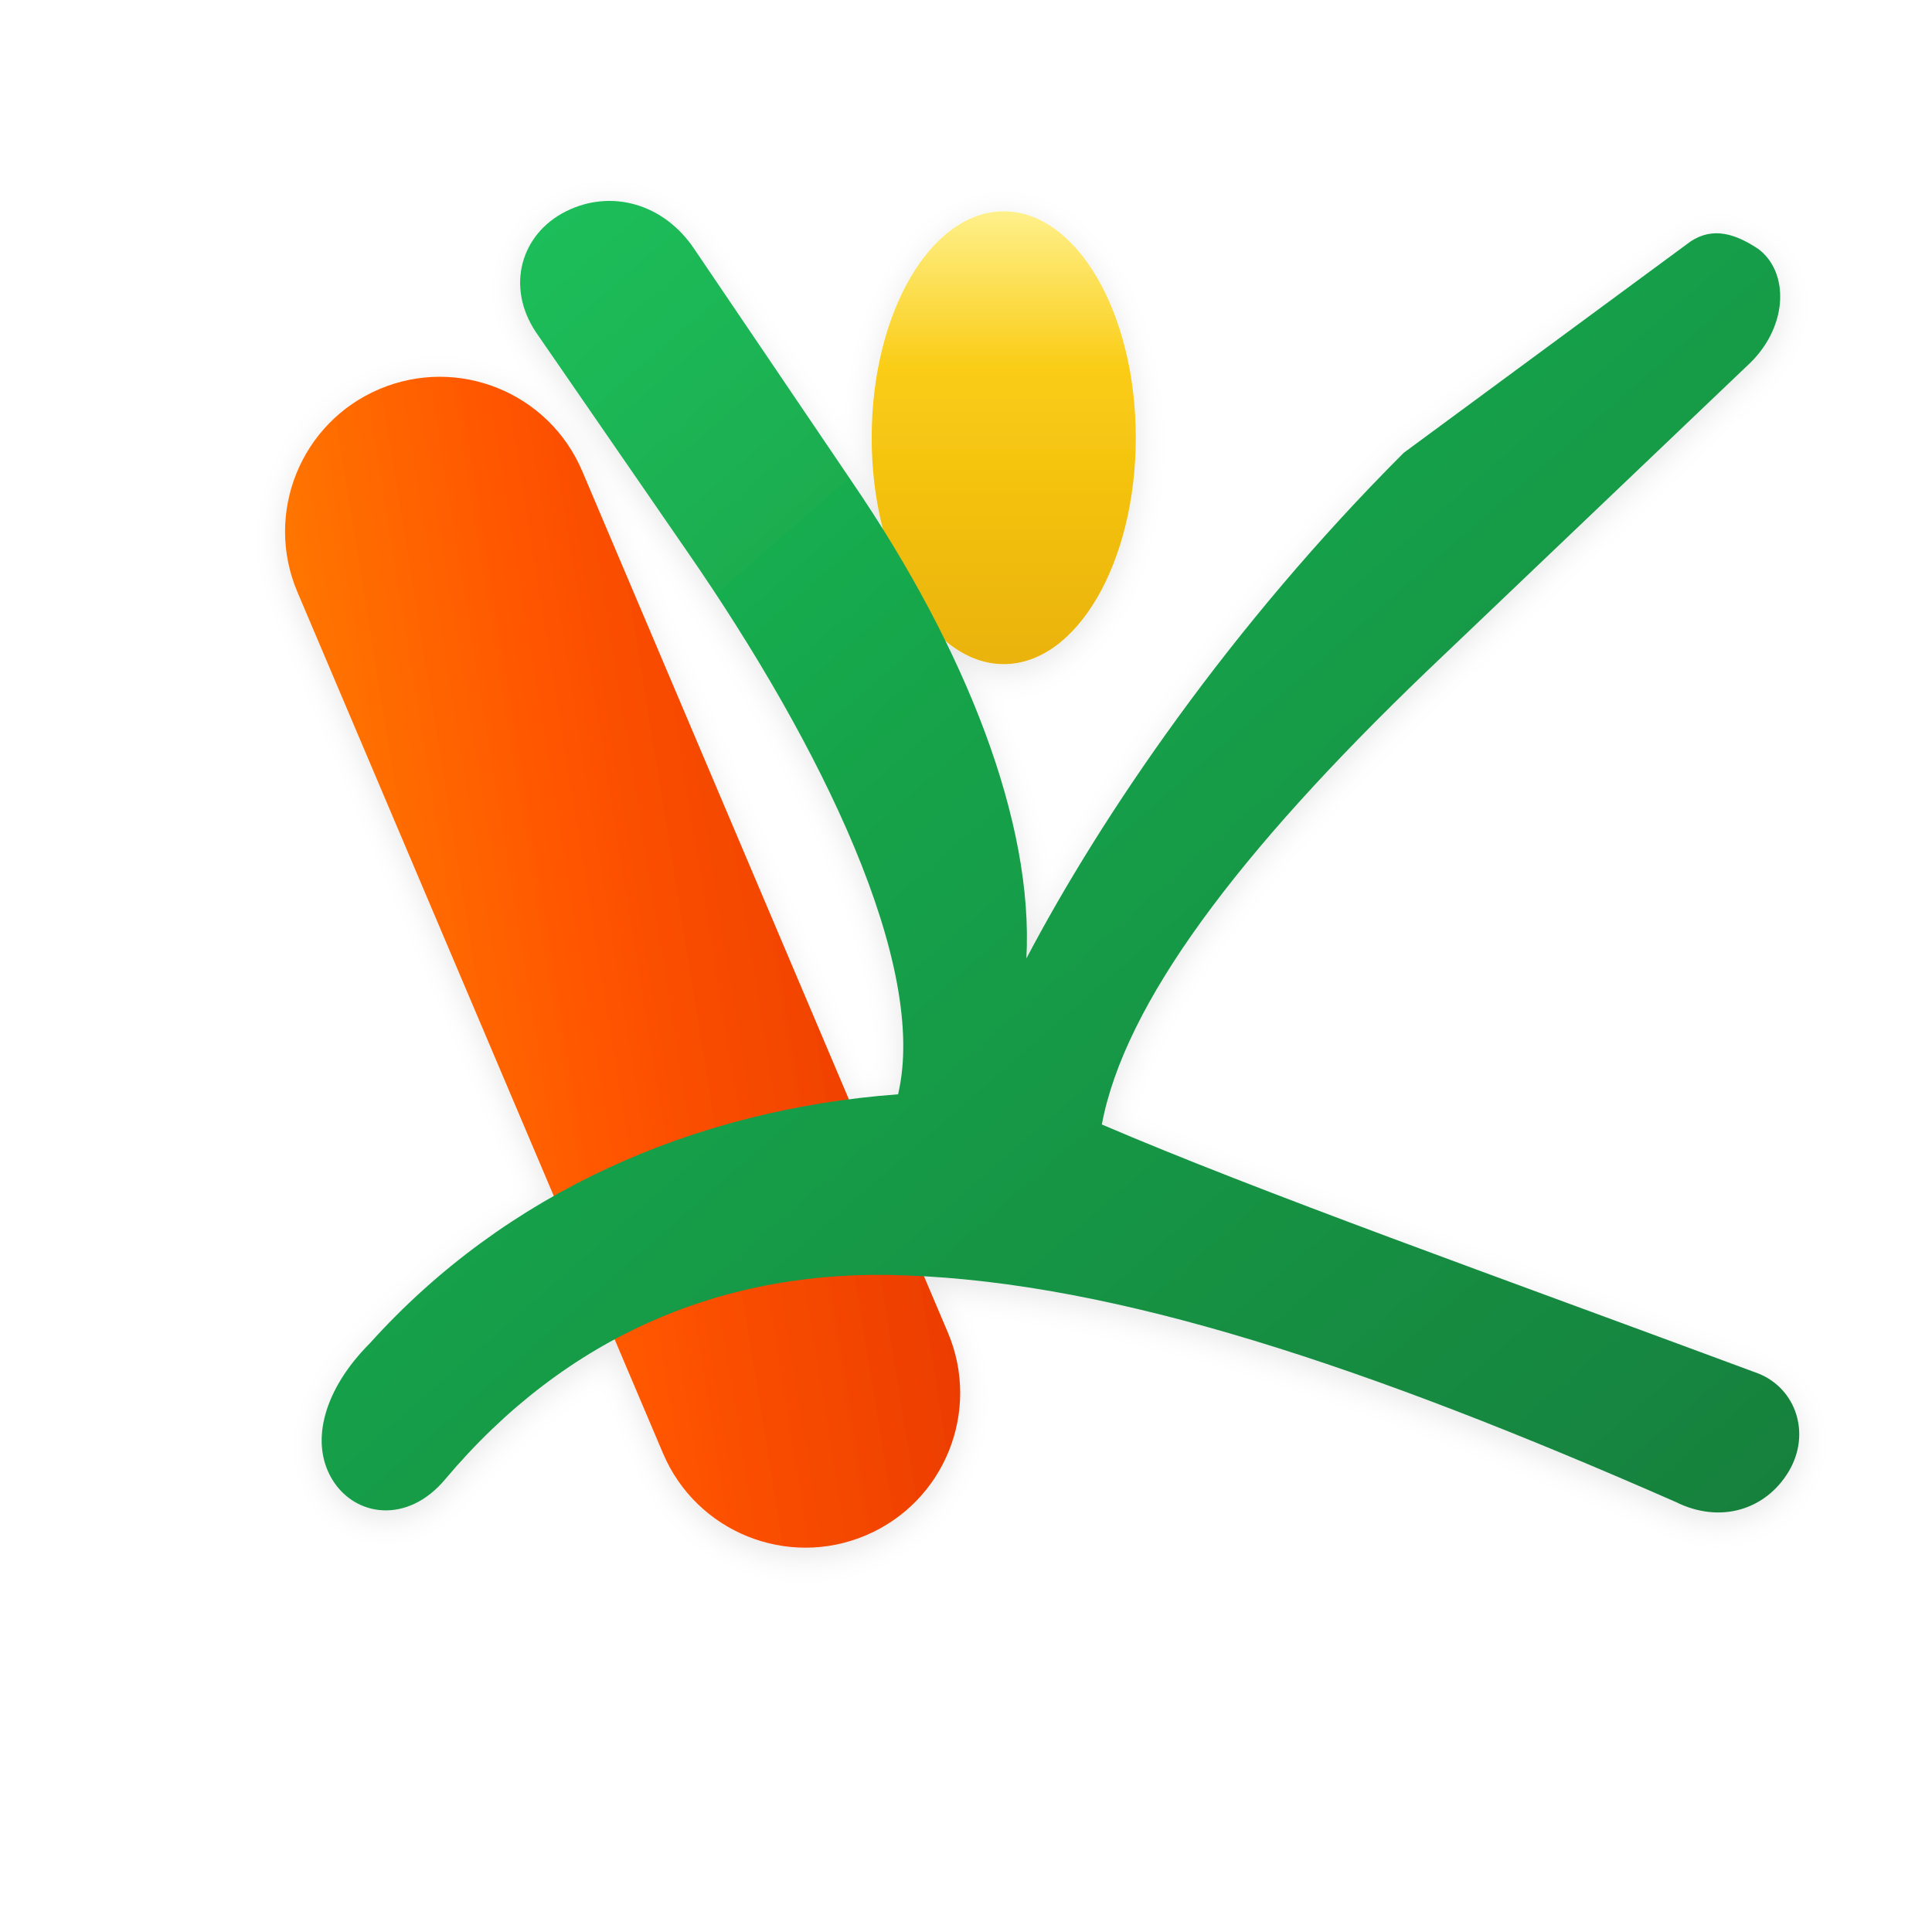
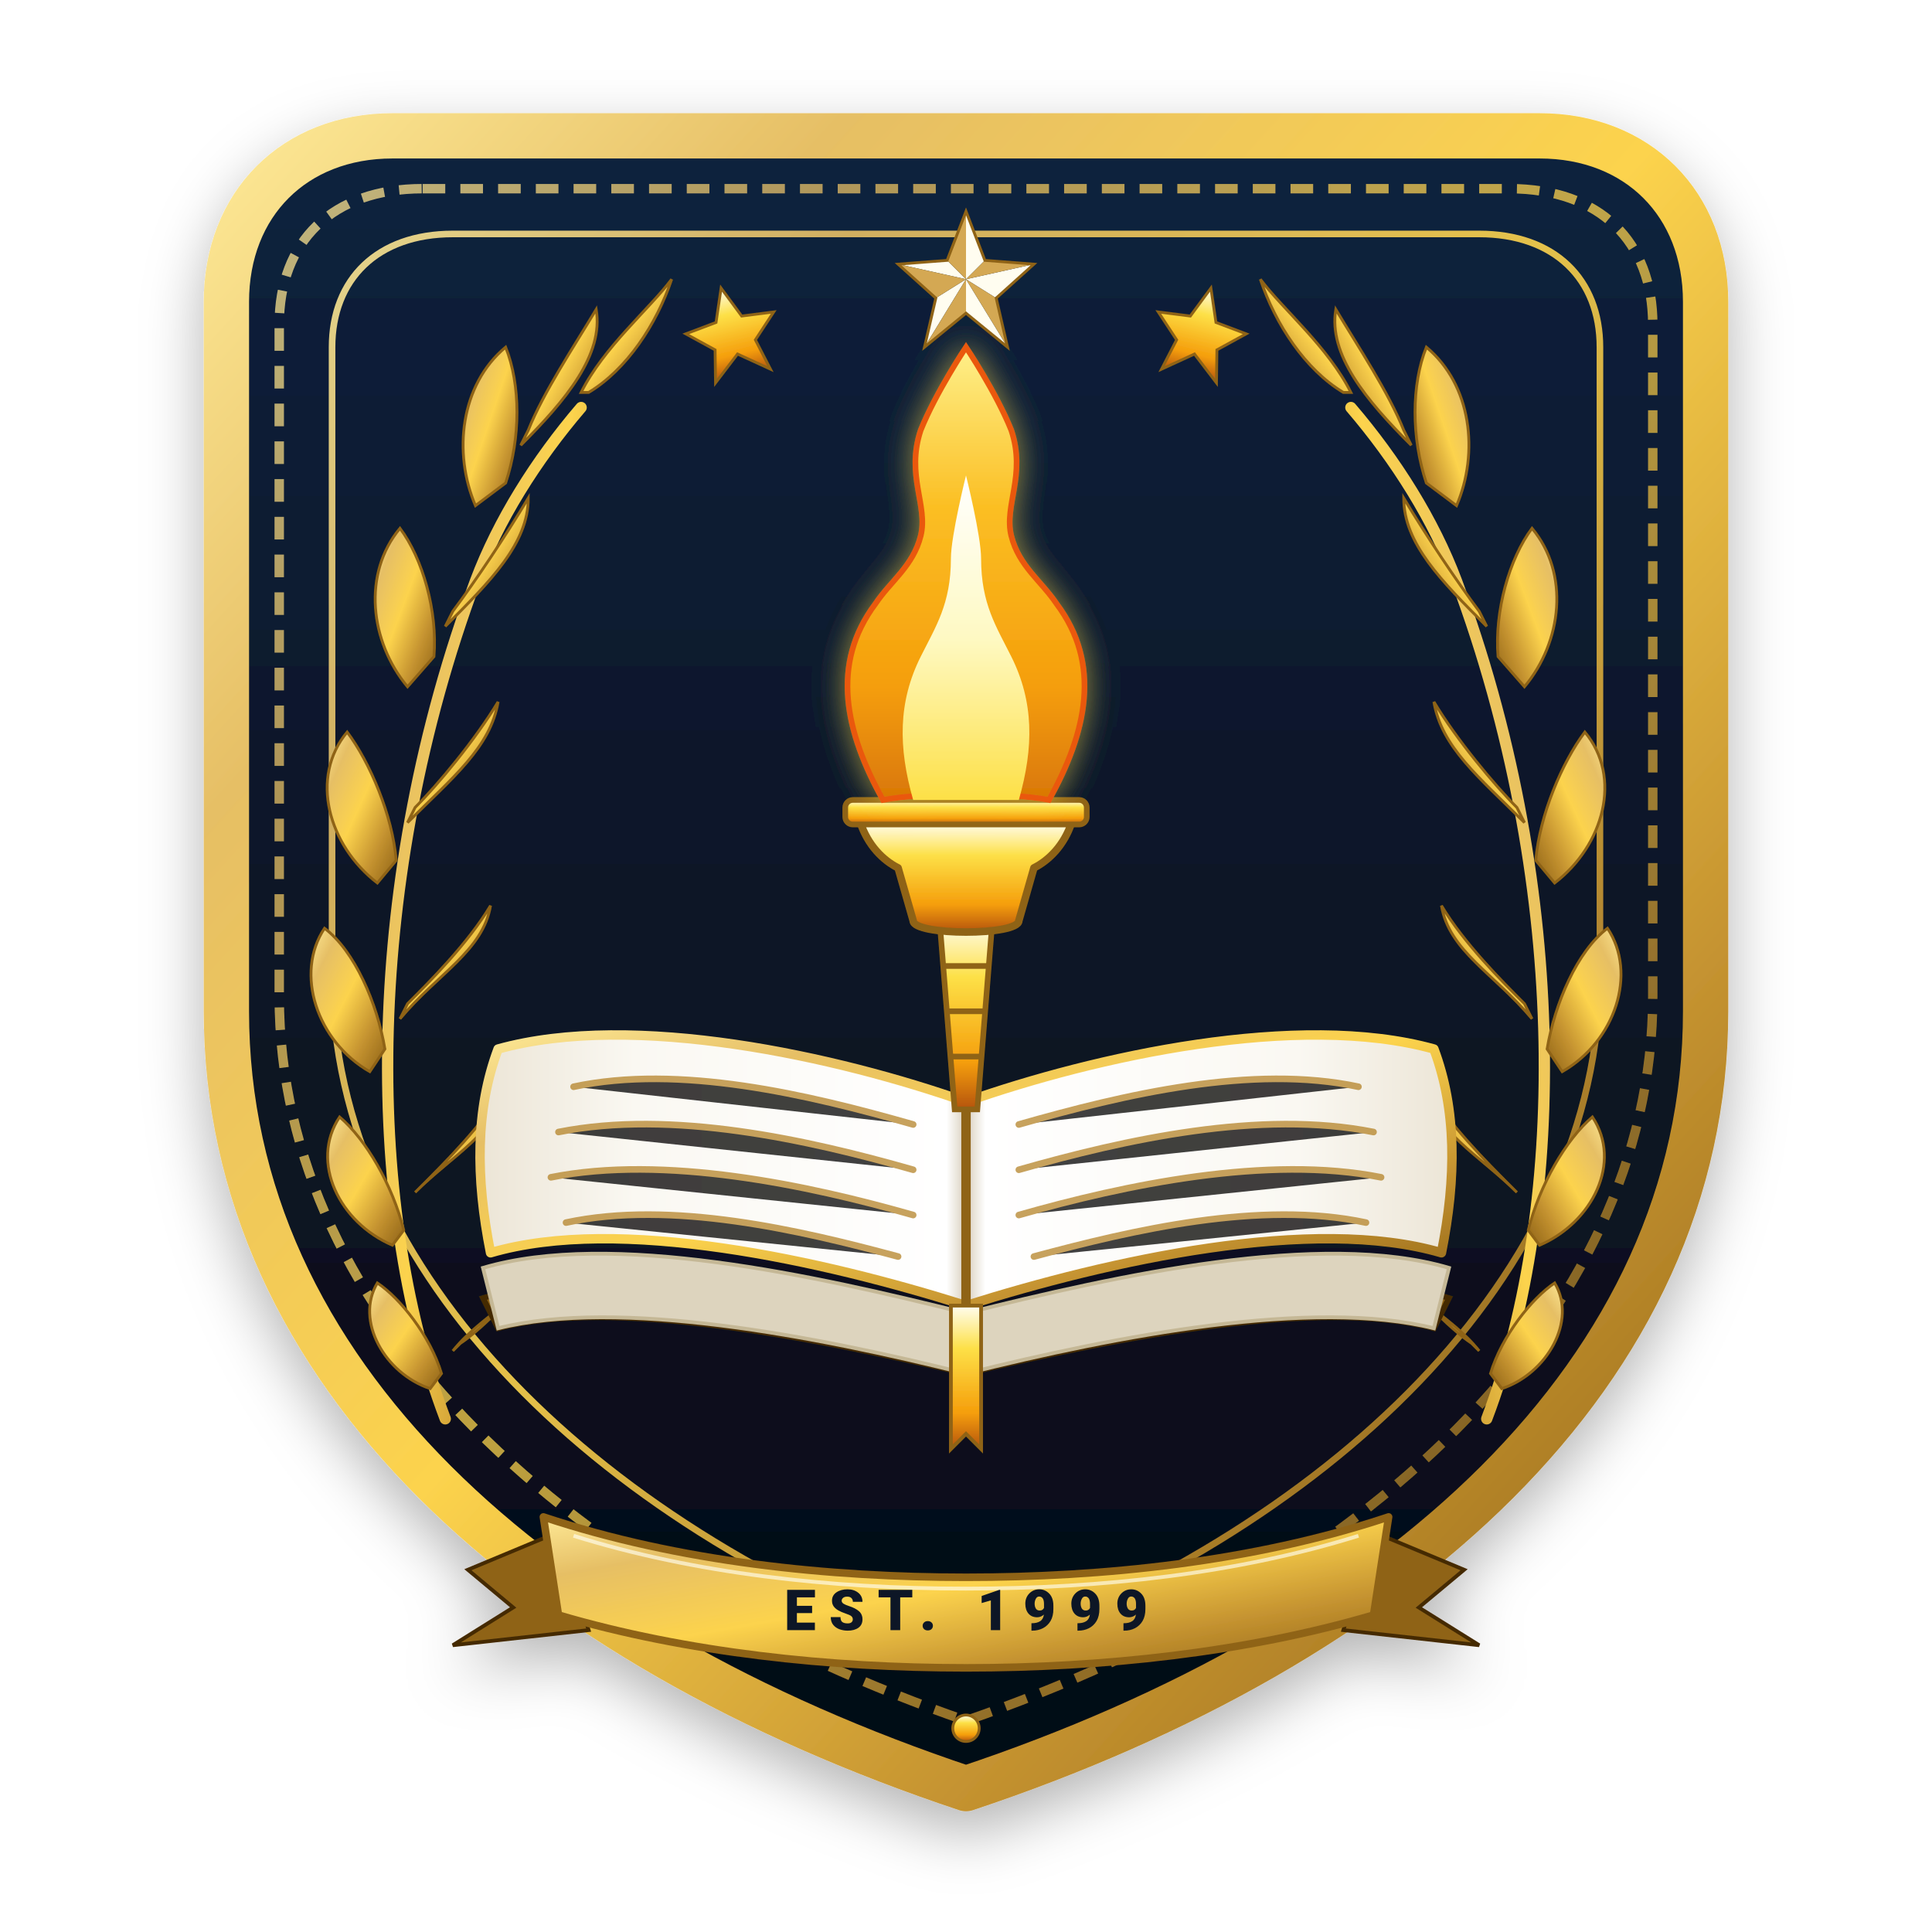
<svg xmlns="http://www.w3.org/2000/svg" viewBox="0 0 512 512" width="100%" height="100%" shape-rendering="geometricPrecision" text-rendering="geometricPrecision">
  <defs>
-     <linearGradient id="valmeekiOrange" x1="0%" y1="0%" x2="100%" y2="100%">
-       <stop offset="0%" stop-color="#FF7A00" />
-       <stop offset="45%" stop-color="#FF5400" />
-       <stop offset="100%" stop-color="#EA3A00" />
+     <linearGradient id="shieldNavy" x1="0%" y1="0%" x2="0%" y2="100%">
+       <stop offset="0%" stop-color="#0E223E" />
+       <stop offset="45%" stop-color="#0A1628" />
+       <stop offset="100%" stop-color="#050B14" />
    </linearGradient>
-     <linearGradient id="valmeekiGreen" x1="0%" y1="0%" x2="100%" y2="100%">
-       <stop offset="0%" stop-color="#22C55E" />
-       <stop offset="40%" stop-color="#16A34A" />
-       <stop offset="100%" stop-color="#15803D" />
+     <linearGradient id="goldMetallic" x1="0%" y1="0%" x2="100%" y2="100%">
+       <stop offset="0%" stop-color="#FDE895" />
+       <stop offset="20%" stop-color="#E6BF65" />
+       <stop offset="48%" stop-color="#FCD34D" />
+       <stop offset="75%" stop-color="#C59330" />
+       <stop offset="100%" stop-color="#8F6317" />
    </linearGradient>
-     <linearGradient id="valmeekiGold" x1="0%" y1="0%" x2="0%" y2="100%">
-       <stop offset="0%" stop-color="#FEF08A" />
-       <stop offset="35%" stop-color="#FACC15" />
-       <stop offset="100%" stop-color="#EAB308" />
+     <linearGradient id="goldBright" x1="0%" y1="0%" x2="0%" y2="100%">
+       <stop offset="0%" stop-color="#FFFDF0" />
+       <stop offset="30%" stop-color="#FDE047" />
+       <stop offset="75%" stop-color="#F59E0B" />
+       <stop offset="100%" stop-color="#B45309" />
    </linearGradient>
-     <filter id="softGlow" x="-10%" y="-10%" width="120%" height="120%">
-       <feDropShadow dx="0" dy="2" stdDeviation="4" flood-color="#000000" flood-opacity="0.10" />
+     <linearGradient id="flameOuter" x1="0%" y1="100%" x2="0%" y2="0%">
+       <stop offset="0%" stop-color="#D97706" />
+       <stop offset="25%" stop-color="#F59E0B" />
+       <stop offset="65%" stop-color="#FBBF24" />
+       <stop offset="100%" stop-color="#FEF08A" />
+     </linearGradient>
+     <linearGradient id="flameCore" x1="0%" y1="100%" x2="0%" y2="0%">
+       <stop offset="0%" stop-color="#FDE047" />
+       <stop offset="50%" stop-color="#FEF9C3" />
+       <stop offset="100%" stop-color="#FFFFFF" />
+     </linearGradient>
+     <linearGradient id="bookPage" x1="0%" y1="0%" x2="100%" y2="0%">
+       <stop offset="0%" stop-color="#ECE5D6" />
+       <stop offset="16%" stop-color="#FAF8F2" />
+       <stop offset="48%" stop-color="#FFFFFF" />
+       <stop offset="50%" stop-color="#D8CFBD" />
+       <stop offset="52%" stop-color="#FFFFFF" />
+       <stop offset="84%" stop-color="#FAF8F2" />
+       <stop offset="100%" stop-color="#ECE5D6" />
+     </linearGradient>
+     <filter id="crestShadow" x="-10%" y="-10%" width="120%" height="120%">
+       <feDropShadow dx="0" dy="6" stdDeviation="8" flood-color="#000000" flood-opacity="0.30" />
+     </filter>
+     <filter id="flameGlow" x="-20%" y="-20%" width="140%" height="140%">
+       <feDropShadow dx="0" dy="0" stdDeviation="4" flood-color="#FDE047" flood-opacity="0.6" />
    </filter>
  </defs>
-   <g filter="url(#softGlow)">
-     <rect x="124" y="90" width="82" height="330" rx="41" ry="41" transform="rotate(-23 165 255)" fill="url(#valmeekiOrange)" />
-     <ellipse cx="266" cy="116" rx="35" ry="60" fill="url(#valmeekiGold)" />
-     <path d="M 466 66               C 474 72, 474 86, 464 96               L 378 178               C 328 226, 298 266, 292 298               C 334 316, 396 338, 466 364               C 476 368, 480 380, 474 390               C 468 400, 456 404, 444 398               C 362 362, 296 340, 240 338               C 192 336, 150 354, 118 392               C 108 404, 94 402, 88 392               C 82 382, 86 368, 98 356               C 134 316, 184 294, 238 290               C 246 256, 218 198, 182 146               L 142 88               C 134 76, 138 62, 150 56               C 162 50, 176 54, 184 66               L 226 128               C 256 172, 274 218, 272 254               C 292 216, 326 166, 372 120               L 448 64               C 454 60, 460 62, 466 66 Z" fill="url(#valmeekiGreen)" />
+   <g filter="url(#crestShadow)">
+     <path d="M 104 36               H 408               C 434 36, 452 54, 452 80               V 268               C 452 364, 370 436, 256 474               C 142 436, 60 364, 60 268               V 80               C 60 54, 78 36, 104 36 Z" fill="url(#shieldNavy)" stroke="url(#goldMetallic)" stroke-width="12" stroke-linejoin="round" />
+     <path d="M 112 50               H 400               C 424 50, 438 64, 438 86               V 264               C 438 350, 360 420, 256 456               C 152 420, 74 350, 74 264               V 86               C 74 64, 88 50, 112 50 Z" fill="none" stroke="url(#goldMetallic)" stroke-width="2.5" stroke-dasharray="6 4" opacity="0.75" />
+     <path d="M 120 62               H 392               C 412 62, 424 74, 424 92               V 258               C 424 338, 352 406, 256 440               C 160 406, 88 338, 88 258               V 92               C 88 74, 100 62, 120 62 Z" fill="none" stroke="url(#goldMetallic)" stroke-width="1.75" opacity="0.9" />
+     <g id="leftLaurel" fill="url(#goldMetallic)" stroke="#8F6317" stroke-width="0.75">
+       <path d="M 118 376 C 96 318, 97 232, 126 154 C 132 138, 142 122, 154 108" fill="none" stroke="url(#goldMetallic)" stroke-width="3" stroke-linecap="round" />
+       <path d="M 114 368 C 102 364, 94 350, 100 340 C 106 344, 114 354, 117 364 Z" />
+       <path d="M 120 358 C 128 348, 140 344, 142 334 C 138 342, 128 352, 122 356 Z" />
+       <path d="M 104 330 C 90 324, 82 308, 90 296 C 97 302, 104 314, 107 326 Z" />
+       <path d="M 110 316 C 120 306, 132 300, 134 288 C 128 298, 118 308, 112 314 Z" />
+       <path d="M 98 284 C 84 276, 78 258, 86 246 C 94 252, 100 266, 102 278 Z" />
+       <path d="M 106 270 C 116 258, 128 252, 130 240 C 124 250, 114 260, 108 266 Z" />
+       <path d="M 100 234 C 87 224, 82 206, 92 194 C 98 202, 104 216, 105 228 Z" />
+       <path d="M 108 218 C 120 206, 130 198, 132 186 C 126 196, 116 208, 110 214 Z" />
+       <path d="M 108 182 C 98 170, 96 152, 106 140 C 112 148, 116 162, 115 174 Z" />
+       <path d="M 118 166 C 130 154, 140 144, 140 132 C 134 142, 126 154, 120 162 Z" />
+       <path d="M 126 134 C 120 120, 122 102, 134 92 C 138 102, 138 116, 134 128 Z" />
+       <path d="M 138 118 C 150 106, 160 94, 158 82 C 152 92, 144 104, 140 114 Z" />
+       <path d="M 154 104 C 160 92, 172 82, 178 74 C 174 86, 166 98, 156 104 Z" />
+     </g>
+     <use href="#leftLaurel" transform="translate(512, 0) scale(-1, 1)" />
+     <path d="M 256 364              C 214 354, 162 344, 132 352              L 128 344              C 160 334, 216 344, 256 354              C 296 344, 352 334, 384 344              L 380 352              C 350 344, 298 354, 256 364 Z" fill="#8F6317" stroke="#452B05" stroke-width="1.5" />
+     <path d="M 132 352              C 164 344, 216 354, 256 364              C 296 354, 348 344, 380 352              L 384 336              C 350 326, 296 338, 256 348              C 216 338, 162 326, 128 336 Z" fill="#DDD4BE" stroke="#C5B896" stroke-width="1" />
+     <path d="M 256 346              C 218 334, 164 322, 130 332              C 126 312, 126 294, 132 278              C 168 268, 222 280, 256 292              C 290 280, 344 268, 380 278              C 386 294, 386 312, 382 332              C 348 322, 294 334, 256 346 Z" fill="url(#bookPage)" stroke="url(#goldMetallic)" stroke-width="2.5" stroke-linejoin="round" />
+     <path d="M 256 292 L 256 346" stroke="#8F6317" stroke-width="2.5" stroke-linecap="round" />
+     <path d="M 152 288 C 180 282, 214 290, 242 298" stroke="#B48328" stroke-width="1.75" stroke-linecap="round" opacity="0.75" />
+     <path d="M 148 300 C 178 294, 214 302, 242 310" stroke="#B48328" stroke-width="1.75" stroke-linecap="round" opacity="0.75" />
+     <path d="M 146 312 C 176 306, 214 314, 242 322" stroke="#B48328" stroke-width="1.75" stroke-linecap="round" opacity="0.75" />
+     <path d="M 150 324 C 178 318, 212 326, 238 333" stroke="#B48328" stroke-width="1.75" stroke-linecap="round" opacity="0.75" />
+     <path d="M 270 298 C 298 290, 332 282, 360 288" stroke="#B48328" stroke-width="1.75" stroke-linecap="round" opacity="0.75" />
+     <path d="M 270 310 C 298 302, 334 294, 364 300" stroke="#B48328" stroke-width="1.75" stroke-linecap="round" opacity="0.75" />
+     <path d="M 270 322 C 298 314, 336 306, 366 312" stroke="#B48328" stroke-width="1.75" stroke-linecap="round" opacity="0.75" />
+     <path d="M 274 333 C 300 326, 334 318, 362 324" stroke="#B48328" stroke-width="1.75" stroke-linecap="round" opacity="0.75" />
+     <path d="M 252 346               L 252 384               L 256 380               L 260 384               L 260 346 Z" fill="url(#goldBright)" stroke="#8F6317" stroke-width="1" />
+     <g id="torch">
+       <path d="M 249 244                 L 253 294                 L 259 294                 L 263 244 Z" fill="url(#goldBright)" stroke="#8F6317" stroke-width="1.5" />
+       <line x1="250" y1="256" x2="262" y2="256" stroke="#8F6317" stroke-width="1.5" />
+       <line x1="251" y1="268" x2="261" y2="268" stroke="#8F6317" stroke-width="1.5" />
+       <line x1="252" y1="280" x2="260" y2="280" stroke="#8F6317" stroke-width="1.5" />
+       <path d="M 242 244                 C 242 248, 270 248, 270 244                 L 274 230                 C 278 228, 282 224, 284 218                 L 228 218                 C 230 224, 234 228, 238 230 Z" fill="url(#goldBright)" stroke="#8F6317" stroke-width="2" stroke-linejoin="round" />
+       <rect x="224" y="212" width="64" height="6.5" rx="2" fill="url(#goldBright)" stroke="#8F6317" stroke-width="1.5" />
+       <path d="M 234 212                C 224 194, 220 176, 232 160                C 236 154, 242 150, 244 142                C 246 134, 240 126, 244 114                C 248 104, 256 92, 256 92                C 256 92, 264 104, 268 114                C 272 126, 266 134, 268 142                C 270 150, 276 154, 280 160                C 292 176, 288 194, 278 212                C 268 210, 244 210, 234 212 Z" fill="url(#flameOuter)" stroke="#EA580C" stroke-width="1.5" filter="url(#flameGlow)" />
+       <path d="M 242 212                C 238 198, 238 186, 244 174                C 248 166, 252 160, 252 148                C 252 142, 256 126, 256 126                C 256 126, 260 142, 260 148                C 260 160, 264 166, 268 174                C 274 186, 274 198, 270 212 Z" fill="url(#flameCore)" />
+     </g>
+     <g transform="translate(256, 74)">
+       <path d="M 0 -18 L 0 0 L 5 -5 Z" fill="#FFFDF0" />
+       <path d="M 18 -4 L 0 0 L 8 5 Z" fill="#FFFDF0" />
+       <path d="M 11 18 L 0 0 L 0 9 Z" fill="#FFFDF0" />
+       <path d="M -11 18 L 0 0 L -8 5 Z" fill="#FFFDF0" />
+       <path d="M -18 -4 L 0 0 L -5 -5 Z" fill="#FFFDF0" />
+       <path d="M 0 -18 L -5 -5 L 0 0 Z" fill="#D4A853" />
+       <path d="M 18 -4 L 5 -5 L 0 0 Z" fill="#D4A853" />
+       <path d="M 11 18 L 8 5 L 0 0 Z" fill="#D4A853" />
+       <path d="M -11 18 L 0 9 L 0 0 Z" fill="#D4A853" />
+       <path d="M -18 -4 L -8 5 L 0 0 Z" fill="#D4A853" />
+       <polygon points="0,-18 5,-5 18,-4 8,5 11,18 0,9 -11,18 -8,5 -18,-4 -5,-5" fill="none" stroke="#8F6317" stroke-width="0.75" />
+     </g>
+     <g transform="translate(194, 88) rotate(-14)">
+       <polygon points="0,-12 3.5,-3.5 12,-2.5 5.5,3.5 7.5,12 0,6 -7.5,12 -5.5,3.5 -12,-2.5 -3.5,-3.5" fill="url(#goldBright)" stroke="#8F6317" stroke-width="0.75" />
+     </g>
+     <g transform="translate(318, 88) rotate(14)">
+       <polygon points="0,-12 3.5,-3.5 12,-2.5 5.5,3.5 7.5,12 0,6 -7.5,12 -5.5,3.5 -12,-2.5 -3.5,-3.5" fill="url(#goldBright)" stroke="#8F6317" stroke-width="0.75" />
+     </g>
+     <g id="ribbonBanner">
+       <path d="M 148 406                 L 124 416                 L 136 426                 L 120 436                 L 156 432 Z" fill="#8F6317" stroke="#452B05" stroke-width="1" />
+       <path d="M 364 406                 L 388 416                 L 376 426                 L 392 436                 L 356 432 Z" fill="#8F6317" stroke="#452B05" stroke-width="1" />
+       <path d="M 144 402                 C 180 414, 220 418, 256 418                 C 292 418, 332 414, 368 402                 L 364 428                 C 330 438, 292 442, 256 442                 C 220 442, 182 438, 148 428 Z" fill="url(#goldMetallic)" stroke="#8F6317" stroke-width="2" stroke-linejoin="round" />
+       <path d="M 152 407                 C 184 417, 220 421, 256 421                 C 292 421, 328 417, 360 407" fill="none" stroke="#FFFDF0" stroke-width="1" opacity="0.65" />
+       <text x="256" y="432" text-anchor="middle" font-family="-apple-system, BlinkMacSystemFont, 'Segoe UI', Roboto, 'Playfair Display', Georgia, serif" font-size="15" font-weight="900" letter-spacing="3.5" fill="#0A1628">EST. 1999</text>
+     </g>
+     <circle cx="256" cy="458" r="3.5" fill="url(#goldBright)" stroke="#8F6317" stroke-width="0.75" />
  </g>
</svg>
